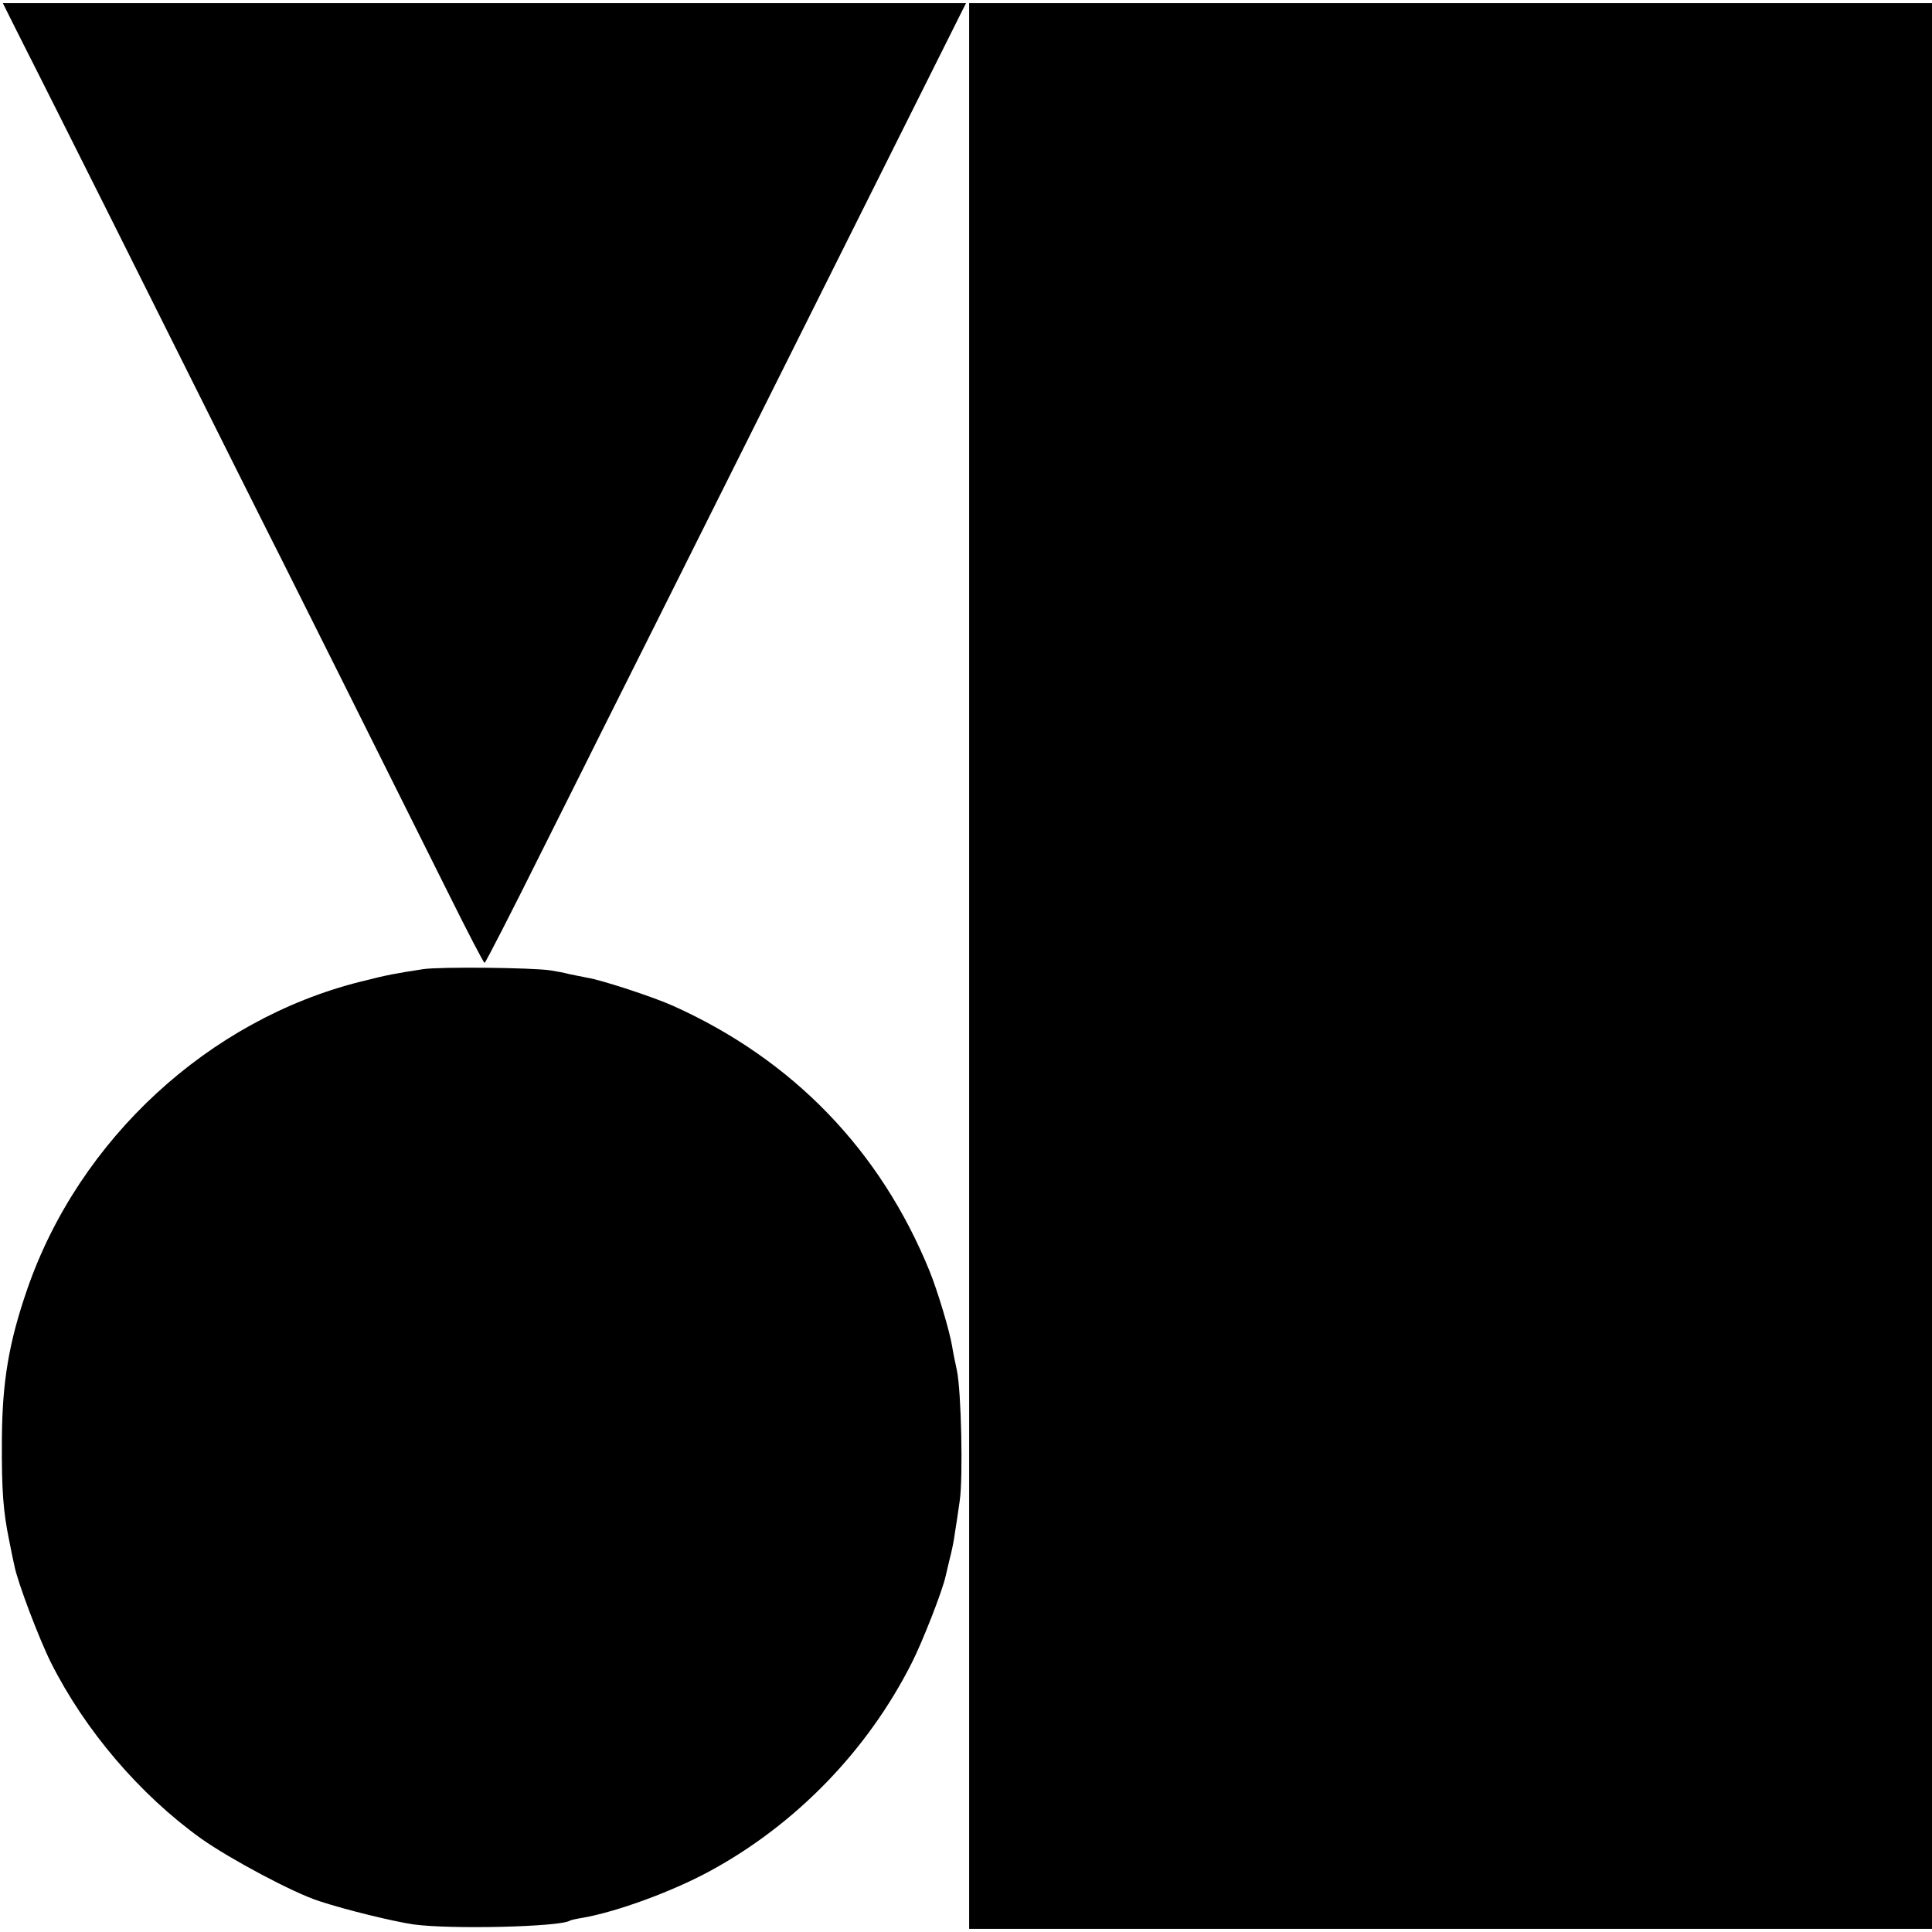
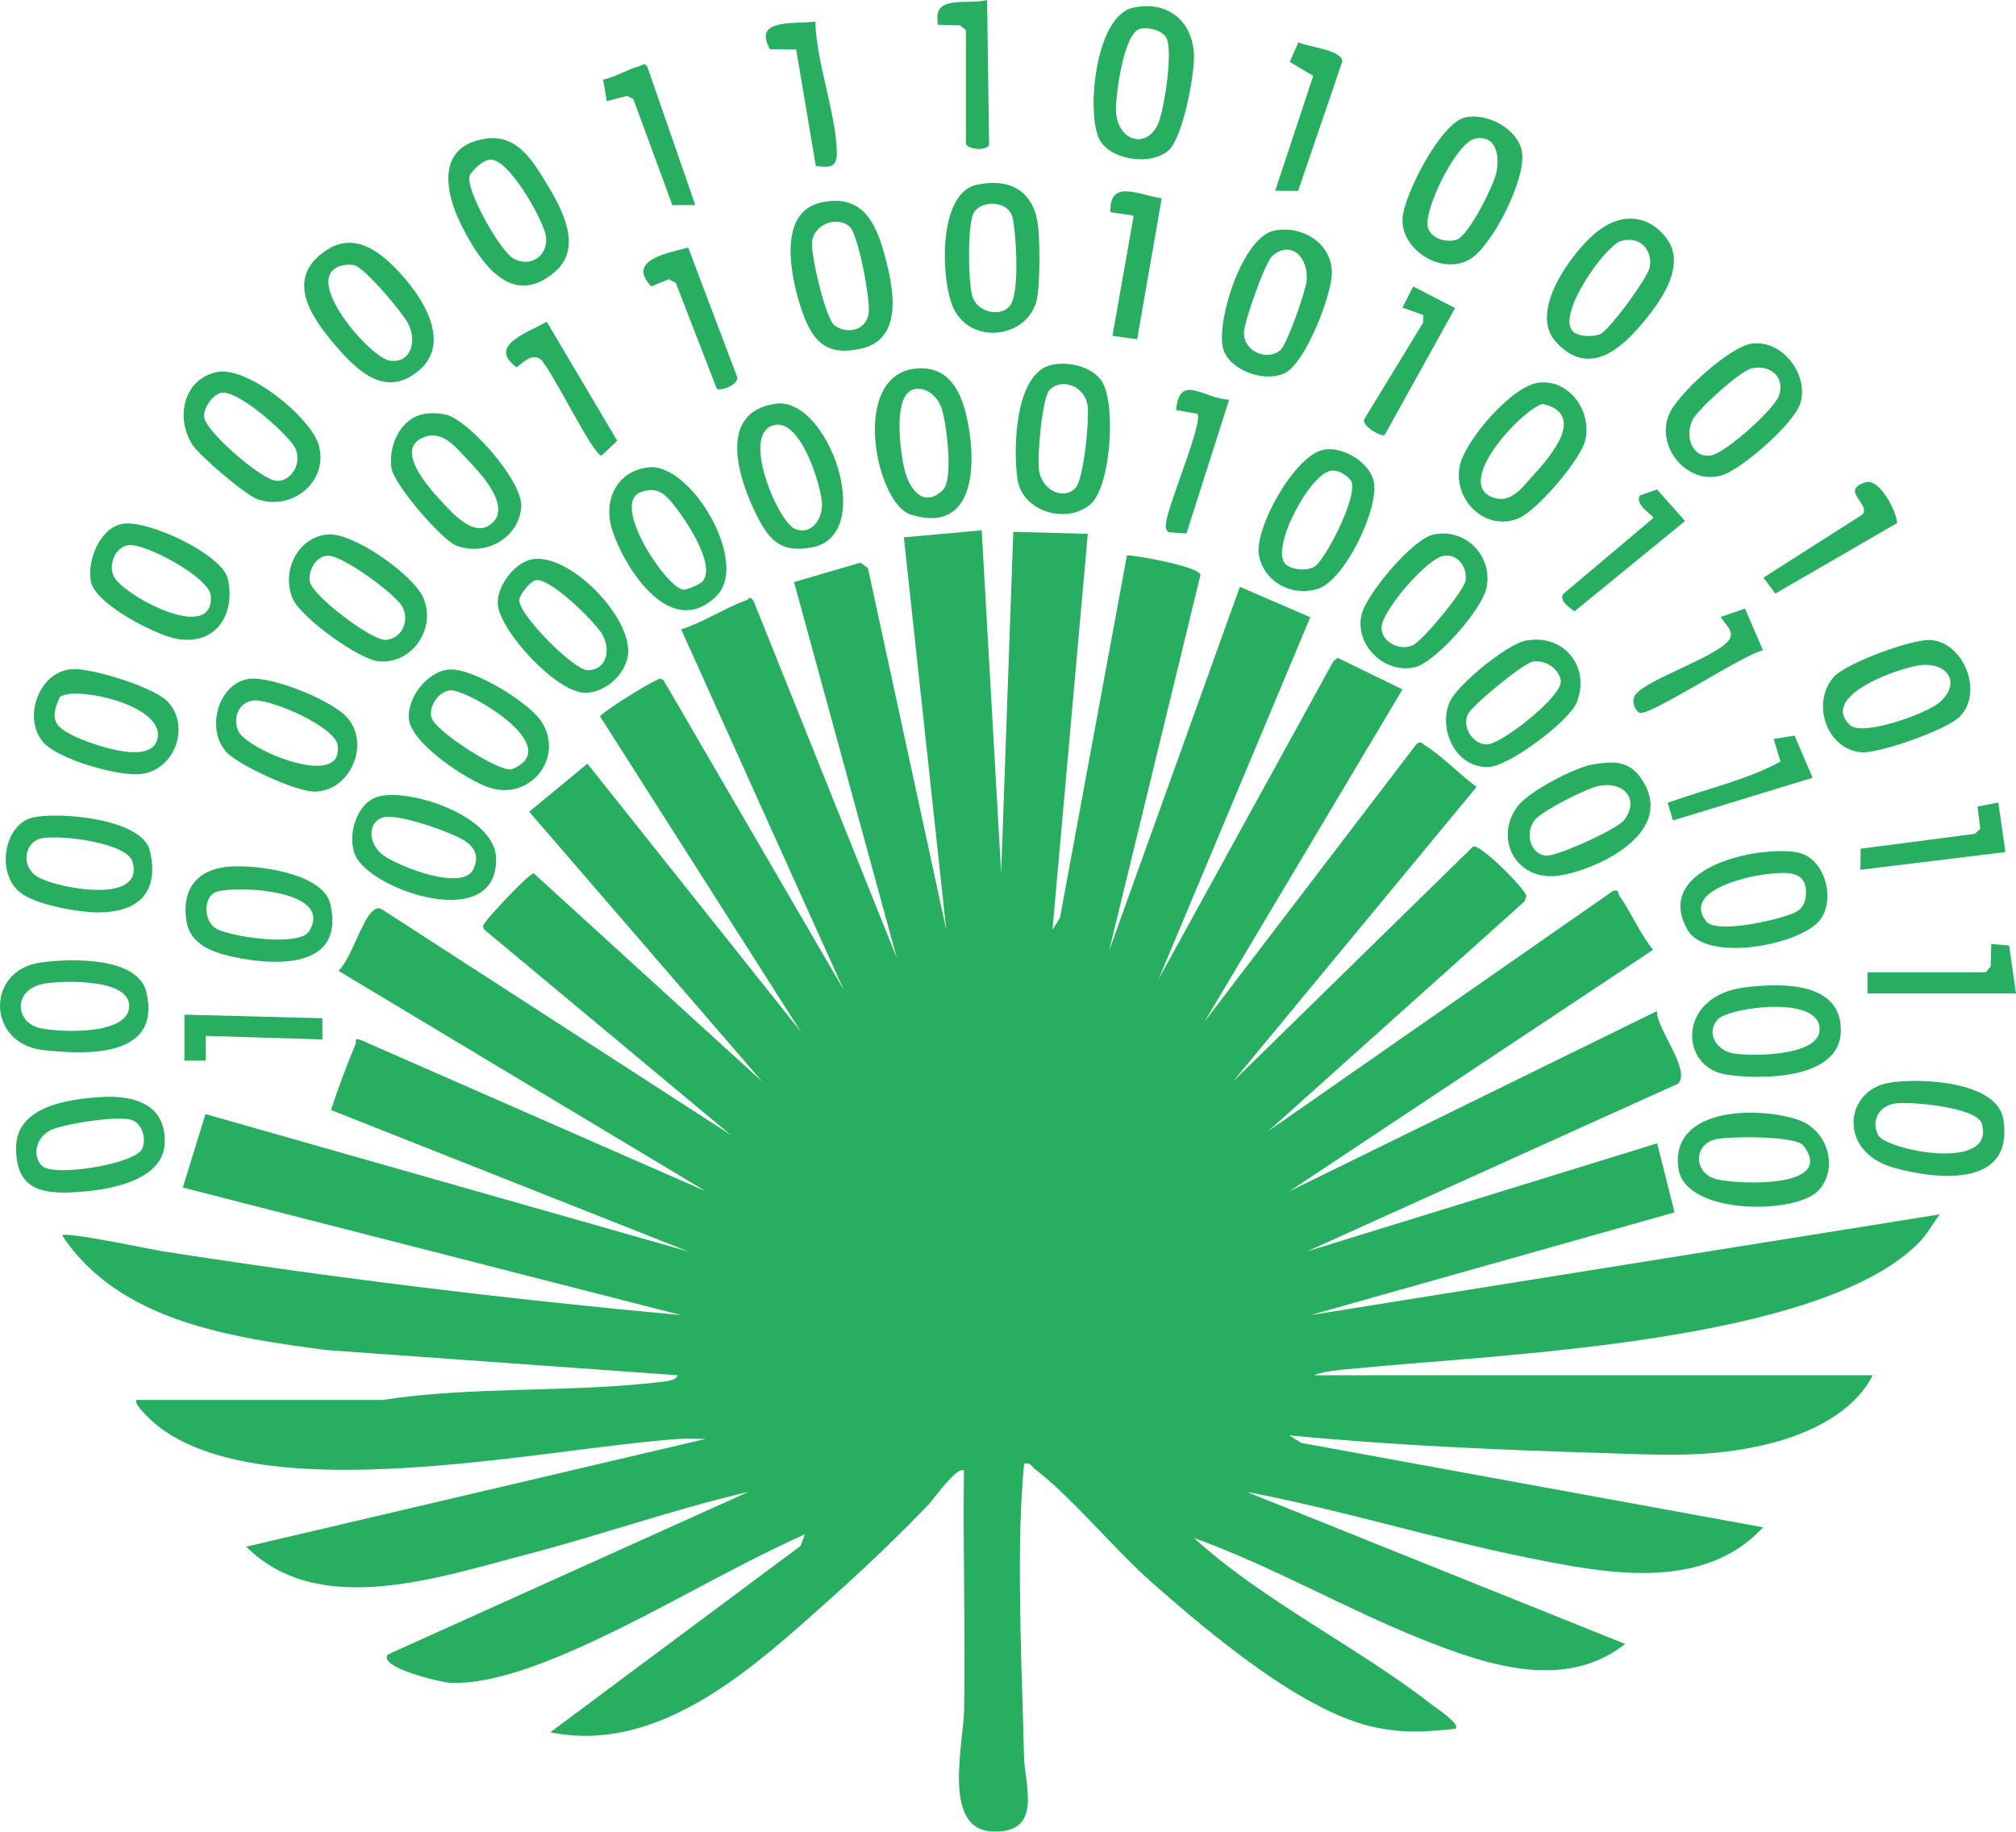
- <svg xmlns="http://www.w3.org/2000/svg" version="1.0" width="614pt" height="614pt" viewBox="0 0 614 614" preserveAspectRatio="xMidYMid meet">
-   <g transform="translate(0,614) scale(0.1,-0.1)" fill="#000000" stroke="none">
-     <path d="M55 6038 c26 -51 50 -100 55 -109 5 -9 113 -225 241 -480 363 -727 531 -1062 540 -1079 8 -15 314 -628 533 -1067 61 -123 113 -223 116 -223 3 0 86 162 185 361 99 198 181 361 181 362 1 1 263 525 583 1165 l581 1162 -1531 0 -1530 0 46 -92z" />
-     <path d="M3080 3070 l0 -3060 1530 0 1530 0 0 3060 0 3060 -1530 0 -1530 0 0 -3060z" />
-     <path d="M1345 3060 c-90 -14 -109 -17 -200 -40 -482 -121 -893 -500 -1058 -976 -59 -170 -80 -296 -81 -479 -1 -163 4 -228 24 -325 6 -30 13 -65 16 -77 10 -52 79 -233 116 -307 108 -215 282 -419 477 -559 92 -65 294 -173 376 -199 85 -28 237 -65 300 -74 116 -16 464 -8 496 12 3 2 21 6 40 9 109 19 284 83 404 148 275 149 503 385 643 663 35 69 98 231 107 274 2 8 8 33 13 55 6 22 14 60 17 85 4 25 11 70 15 100 11 72 5 351 -9 415 -6 28 -13 62 -15 76 -8 49 -46 176 -72 240 -156 383 -434 671 -814 842 -62 28 -229 83 -275 90 -16 3 -41 8 -55 11 -14 4 -41 9 -60 12 -58 9 -351 12 -405 4z" />
+ <svg xmlns="http://www.w3.org/2000/svg" id="a" data-name="Layer 2" viewBox="0 0 570.17 518.06">
+   <defs>
+     <style>
+       .c {
+         fill: #27ae60;
+       }
+     </style>
+   </defs>
+   <g id="b" data-name="Layer 1-2">
+     <g>
+       <path class="c" d="M277.64,150l5.51,96.99,3.43-96.56,21.07.56-9.99,112,2.12-3.37,18.95-102.56c3.15.09,20.22,3.2,20.8,5.5l-25.87,106.42,37-103,19.91,8.6-42.91,102.4,49.49-90.01,1.15-.91,18.35,8.93-55.99,93.98,60-78.57c1.2-.95,1.64-.02,2.5.52,4.76,2.98,9.78,8.23,14.45,11.65l-68.95,83.4,67.97-66.54c1.95-.88,15.06,12.3,15.05,14.04l-.5,1.48-72.53,65.01,97.54-67.96c1.93-.48,1.22.52,1.72,1.22,3.44,4.82,5.81,10.75,9.61,15.43l-102.88,68.31,103.99-50.99c-.23,4.94,9.63,16.56,6.02,20.51l-105.01,47.48,99.04-30.58,4.92,19.53-102.95,29.06,177.97-28.5c-1.93,2.52-3.73,5.82-5.94,8.05-28.29,28.49-118.59,31.5-158.53,35.47-3.75.37-9.34.64-12.5,1.99h157.99c-5.38,10.69-18.05,16.42-28.37,19.13-17.08,4.48-31.96,3.35-49.09,2.83-29.26-.88-58.44-2.15-87.54-4.95l3.37,2.12,130.63,23.88c-17.17,18.55-44.92,12.98-67.01,8.5-26.48-5.37-52.52-13.52-78.99-18.5l107,43c-17.3,13.59-39.79,5.75-57.97-1.54-21.61-8.67-42.17-20.6-64.03-28.46,20.07,18.16,46.01,30.59,67.32,47.17,1.03.81,8.24,5.49,6.68,6.81-8.11.87-14.11,1.29-22.2-.29-20.59-4.02-47.39-26.8-63.27-40.73-10.92-9.58-22.8-24.27-33.52-32.48-1-.77-1.27-1.94-3-1.49-1.44,15.02-1.29,30.39-1.05,45.54.19,12.17.75,24.69,1,37,.17,8.45,5.43,21.69-8.46,21.54-14.97-.16-8.62-24.78-8.46-34.54.37-22.5-.36-45.05-.05-67.54-1.58-1.78-8.97,8.48-9.97,9.52-8.5,8.87-17.85,17.8-27.01,25.99-21.62,19.32-48.66,44.91-80.01,38.47l70.76-52.69,1.23-3.3c-22.24,9.98-43.31,23.09-65.64,32.85-9.85,4.31-24,9.73-34.83,9.14-2.35-.13-20.22-4.25-17.52-7.98l102-46c-21.18,4.92-41.76,12.23-62.78,17.71-24.53,6.39-58.82,18.27-79.2-2.22l129.97-30.49c-2.48.05-5-.17-7.49,0-38.11,2.59-117.55,20.56-147.99-4.03-.95-.77-6.66-5.96-5.52-6.98h69.54c25.49-3.92,52.5-2.04,77.95-5.01,1.28-.15,5.31-.35,5.5-1.98l-99.37-7.13c-26.78-3.57-58.55-8.04-74.63-32.37-.04-1.4,25.44,3.97,27.68,4.32,48.86,7.66,98.12,13.65,147.33,18.16l-140.92-36.07,6.4-20.78,136.52,38.85-101-40c2-6.26,4.37-12.53,6.92-18.59.39-.93-.56-1.89,1.41-1.25l97.67,42.84-103.89-62.36c3.5-3.38,6.48-13.85,9.38-16.64.91-.87,1.45-1.36,2.77-.84l98.73,63.85-69.57-57.97c-.97-1.16-.09-1.68.52-2.55,1.24-1.81,12.2-13.61,13.42-13.4l64.63,58.93-65.95-76.39,16.46-13.59,60.49,75.98-56.9-89.34c.33-1.08,13.4-9.19,15.22-9.89.92-.36,1.67-1.22,2.72-.35l50.97,87.58-45.99-101.98c6.23-1.92,12.29-6.01,18.34-8.2,1.05-.38,1.01-1.46,2.15.19l40.51,100.99-29.07-106.35,18.79-5.48,2.1,1.5,22.16,102.33-11.99-110.99,22-2h.01Z" />
+       <path class="c" d="M414.36,33.21c6.12-1.39,14.77,3.12,16.06,9.53,1.49,7.33-8.35,26.99-14.86,30.68-8.01,4.54-19.54-2.97-18.88-11.8.49-6.62,10.78-26.84,17.68-28.41ZM417.37,39.16c-5.46.85-14.86,20.46-13.55,25.11.91,3.22,5.1,4.44,8.12,3.53,3.38-1.02,10.4-15.15,11.22-18.79,1.05-4.68.19-10.79-5.78-9.86h0Z" />
+       <path class="c" d="M320.35,2.21c9.65-2.22,16.97,3.62,17.33,13.34.2,5.52-3.09,23.15-7.09,26.89-4.9,4.57-16.75,2.91-19.72-3.18-3.67-7.52-1.06-34.63,9.48-37.06h0ZM322.37,8.18c-4.57,1.3-6.68,18.07-6.76,22.37-.16,9.01,8.3,12.03,11.81,4.73,1.82-3.79,4.58-21.63,2.3-24.85-1.36-1.92-5.09-2.9-7.35-2.25h0Z" />
+       <path class="c" d="M137.4,39.22c8.71-1.27,13.12,6.01,17.05,12.47,4.4,7.24,10.53,18.19,2.53,25.15-12.36,10.76-21.32-2.83-26.51-13.17-4.77-9.51-7.02-22.42,6.92-24.45h0ZM138.37,45.16c-1.97.31-4.61,2.76-5.57,4.57-1.09,4.11,8.65,21.21,12.3,23.33,5.13,2.97,10.6-1.09,9.12-7.06-1.12-4.52-10.56-21.67-15.84-20.83h0Z" />
+       <path class="c" d="M61.37,105.23c8.62-1.77,26.61,12.85,28.8,20.74,2.77,9.99-7.22,18.62-17.26,15.27-3.39-1.13-16.46-12.3-18.51-15.49-4.87-7.59-2.48-18.58,6.97-20.52h0ZM62.37,111.14c-2.37.65-5.1,4.49-4.58,7.12.8,4.03,16.12,17.5,20.45,17.75s7.68-5.59,4.85-9.96c-2.54-3.92-16.18-16.14-20.72-14.91Z" />
+       <path class="c" d="M495.41,97.2c8.66-1.2,16.22,8.73,13.77,16.85-1.68,5.6-16.71,18.92-22.51,20.48-9.66,2.6-18.61-8.36-14.53-17.54,2.51-5.65,17.04-18.93,23.27-19.79h0ZM495.36,104.2c-3.24.74-15.04,11.49-16.59,14.42-2.39,4.55-.35,11.01,5.13,10.2,4.01-.6,17.87-13.03,19.23-16.88,1.84-5.25-2.45-8.95-7.77-7.74h0Z" />
+       <path class="c" d="M110.29,74.35c7.54,7.01,18.68,22.03,7.89,30.69-9.2,7.39-16.88.1-23.05-7.03-7.29-8.42-14.98-19.6-2.44-27.47,6.59-4.13,12.62-.82,17.6,3.81h0ZM96.36,75.2c-11.4,3.39,8.36,26.03,13.87,26.81,6.11.86,7.66-5.63,5.27-10.38-1.55-3.09-12.44-16.13-15.41-16.65-1.23-.21-2.53-.14-3.74.21h.01Z" />
+       <path class="c" d="M232.37,57.23c11.28-2.35,15.23,5.37,17.78,14.76,2.42,8.9,5.67,23.73-6.43,26.57-9.71,2.28-13.76-1.71-16.8-10.34s-7.63-28.27,5.45-30.99h0ZM240.41,64.24c-3.29-3.3-10.26-1.08-10.76,4.35-.32,3.45,3.79,21.6,6.41,23.49,3.53,2.53,8.97,1.45,9.63-3.53.5-3.83-2.92-21.95-5.28-24.31Z" />
+       <path class="c" d="M440,96.65c-7.69-8.47,4.24-24.78,11.12-30.67,6.44-5.5,14.36-5.88,19.96,1.08,6.48,8.05-1.99,19.1-7.47,25.41-6.51,7.51-15.03,13.62-23.61,4.18h0ZM444.88,93.76c1.5,1.5,5.78,1.61,7.74.72,2.57-1.18,13.6-16.06,14-19.06.7-5.22-3.15-8.78-8.27-7.22-4.3,1.31-18.28,20.76-13.47,25.57h0Z" />
+       <path class="c" d="M554.31,202.66c-3.57,3.68-22.89,10.56-27.94,10.11-9.75-.86-14.23-13.94-7.74-21.29,3.46-3.92,22.2-10.8,27.39-10.45,9.29.64,15.04,14.66,8.28,21.62h0ZM542.38,188.24c-5.48.89-27.75,8.42-19.26,16.78,3.48,3.43,21.33-3.1,25.01-6.03,6.92-5.51,2.84-12.14-5.75-10.75Z" />
+       <path class="c" d="M276.37,52.23c9.32-1.91,15.88,1.75,17.18,11.35.58,4.26.64,17.51-.38,21.44-2.86,10.94-19.08,12.65-23.72,1.66-3.37-7.99-4.23-32.17,6.92-34.46h0ZM285.41,86.77c3.14-3.23,1.98-20.4,1.01-25.05-1.12-5.38-9.87-5.32-11.33-.77s-1.21,17.87-.23,22.34c1.08,4.94,7.65,6.47,10.56,3.48h-.01Z" />
+       <path class="c" d="M360.37,65.24c7.97-1.62,16.51,3.63,16.3,12.22-.15,6.26-7.39,24.92-13.11,27.96-5.76,3.07-16.26-.78-17.71-7.13-1.79-7.83,5.6-31.24,14.51-33.06h0ZM359.92,72.3c-2.13,1.77-7.85,18.3-8.08,21.47-.4,5.7,6.66,8.46,10.31,5.24,1.88-1.66,7.12-16.63,7.39-19.63.58-6.49-4.27-11.53-9.63-7.08h0Z" />
+       <path class="c" d="M435.38,108.21c8.46-.81,14.73,7.9,13.03,16.07-1.15,5.53-13.53,19.92-18.76,22.23-9.26,4.09-18.83-4.95-16.78-14.78,1.49-7.12,14.81-22.78,22.51-23.52h0ZM436.31,114.22c-6.11,1.8-24.56,21.8-14.65,26.25,5.43,2.43,8.7-2.45,11.95-6,5.06-5.52,15.17-17.3,2.69-20.25h.01Z" />
+       <path class="c" d="M92.41,151.18c7.31-.81,23.92,11.08,27.09,17.46,4.21,8.48-2.6,19.31-12.37,18.41-5.75-.53-22.12-12.53-24.34-17.7-3.27-7.63,1.25-17.23,9.61-18.16h0ZM92.37,157.16c-3.18.47-5.2,4.24-4.76,7.29.57,3.93,17.51,16.78,21.45,16.54,4.61-.28,6.99-5.53,4.63-9.55-2.1-3.58-17.39-14.87-21.32-14.28h0Z" />
+       <path class="c" d="M150.39,158.21c10.64-2.04,28.74,16.69,27.19,27.22-.81,5.53-6.71,10.72-12.35,10.51-7.92-.3-23.41-16.97-24.41-24.71-.63-4.92,4.51-12.05,9.57-13.02h0ZM151.37,164.15c-1.51.41-4.37,3.97-4.51,5.5-.37,4.02,15.39,19.87,19.28,19.9,5.72.04,6.72-6.17,3.96-10.51-2.2-3.46-14.77-15.96-18.73-14.9h0Z" />
+       <path class="c" d="M119.35,117.21c2.09-.48,4.47-.41,6.57.02,6.54,1.35,21.9,18.85,21.5,26.01-.51,8.98-10.35,14.32-18.51,11.01-4.04-1.64-17.48-17.22-18.19-21.81-.94-6.06,2.34-13.77,8.64-15.22h-.01ZM139.4,147.76c4.87-4.87-3.28-13.67-6.74-17.29-3.23-3.37-7.02-8.55-12.06-7.06-9.67,2.88.31,14.13,4,18.11,3.22,3.47,9.77,11.25,14.79,6.24h.01Z" />
+       <path class="c" d="M297.35,103.21c4.7-1.08,11.28.4,14.14,4.44,4.21,5.97,2.79,29.49-2.9,34.79-6.35,5.91-19.48,2.65-20.85-7.03-1.16-8.16-.87-29.79,9.62-32.2h-.01ZM296.88,110.24c-2.19,2.18-3.64,19.41-2.99,23.03.95,5.31,6.75,8.35,10.28,4.76,2.35-2.39,4.01-19.73,3.41-23.47-.87-5.42-7.25-7.76-10.7-4.32h0Z" />
+       <path class="c" d="M259.43,104.21c8.41-.62,12,5.74,13.74,12.76,3.03,12.18,3.58,34.55-15.59,28.58-9.89-3.08-17.49-39.91,1.85-41.35h0ZM258.37,110.15c-6.07,1.62-3.7,18.24-2.45,23.07,1.42,5.48,5.55,10.56,10.78,5.33,3.01-3.01.99-18.55-.3-22.81-.99-3.25-4.26-6.6-8.02-5.6h-.01Z" />
+       <path class="c" d="M183.41,132.19c12.02-1.38,28.67,27,19.26,36.34-12.79,12.71-25.85-7.41-29.5-18.55-2.7-8.26,1.12-16.75,10.23-17.79h0ZM181.3,139.17c-8.86,3.04,7.16,27.19,11.99,27.62,1.01.09,4.76-1.6,5.36-2.28,4.08-4.62-4.91-17.8-8.19-21.83-2.53-3.11-4.62-5.07-9.16-3.51h0Z" />
+       <path class="c" d="M534.38,306.24c8.36-1.4,30.46-.52,32.2,10.32,3.1,19.31-18.25,17.21-30.78,13.78-16.13-4.42-14.27-21.95-1.43-24.1h.01ZM535.35,312.22c-4.15.93-6.1,4.9-4.21,8.79,2.06,4.25,33.61,10.7,29.31-3.31-1.39-4.53-20.95-6.41-25.1-5.48Z" />
+       <path class="c" d="M514.33,336.69c-6.4,6.92-37.85,7.07-39.65-6.28-2.32-17.27,22.49-17.51,33.76-13.72,8.58,2.89,11.65,13.76,5.89,19.99h0ZM485.36,322.21c-6.57,1.45-6.44,9.75.22,11.35,5.79,1.4,33.74,2.77,24.51-9.51-2.15-2.86-20.84-2.69-24.72-1.84h-.01Z" />
+       <path class="c" d="M431.37,181.23c10.72-2.2,18.66,7.33,14.52,17.51-2.12,5.22-19,17.94-24.83,18.2-9.1.4-14.35-10.26-11.15-18.18,2.03-5.02,16.3-16.48,21.46-17.53ZM433.37,187.18c-2.77.59-17.07,12.38-18.22,14.84-1.83,3.94,1.81,8.84,5.59,8.51,4.4-.38,21.1-13.62,20.69-17.88-.34-3.51-4.51-6.23-8.06-5.48h0Z" />
+       <path class="c" d="M450.38,216.24c5.83-.93,10.14-1.24,13.69,3.83,10.21,14.58-10.51,25.24-22.38,27.47-12.52,2.35-19.48-9.99-12.49-19.48,3.02-4.1,16.18-11.02,21.18-11.82ZM452.38,222.24c-3.4.57-16.26,7.11-18.31,9.68-2.88,3.62-1.28,9.67,3.11,10.09,3.08.3,20.03-7.41,22.05-9.93,4.41-5.5.66-11.09-6.84-9.84h0Z" />
+       <path class="c" d="M374.4,127.19c5.52-1.04,13.29,3.77,14.19,9.37,1.25,7.78-8.38,27.64-15.88,29.99s-15.28-2.1-16.66-9.52,10.02-28.27,18.36-29.84h0ZM376.37,133.16c-5.8.91-16.37,20.55-13.23,25.86,1.29,2.19,6.84,2.79,9,.97,3.19-2.68,12.03-19.83,10.01-23.99-1.36-1.65-3.55-3.19-5.78-2.84h0Z" />
+       <path class="c" d="M34.35,148.21c6.93-1.59,28.5,8.54,30.08,15.5,2.26,9.97-3.31,18.73-14.04,17.05-6.13-.96-23.48-9.85-24.69-16.31-1.09-5.82,2.38-14.8,8.66-16.24h-.01ZM36.36,154.18c-3.82.58-5.76,5.44-4.21,8.8,2.41,5.23,28.36,19.38,27.48,5.59-.34-5.36-18.9-15.06-23.27-14.39h0Z" />
+       <path class="c" d="M127.29,189.36c6.59-.29,22.2,9.21,25.8,14.68,6.68,10.17-3.13,22.56-14.72,18.72-6.27-2.08-22.03-12.4-22.71-19.36-.6-6.15,5.38-13.77,11.64-14.04h0ZM127.28,195.25c-3.23.33-6.14,4.57-5.24,7.77,1.05,3.76,19.25,15.48,22.63,14.58,15.84-6.24-12.8-22.82-17.39-22.35h0Z" />
+       <path class="c" d="M219.41,114.19c14.81-2.09,28.46,36.84,10.51,40.57-9.47,1.97-12.79-2.48-16.45-10.1-4.92-10.26-10.31-28.19,5.94-30.48h0ZM219.37,120.16c-10.4,1.59.6,27.29,5.32,29.37s8.25-2.75,7.74-7.75c-.55-5.35-5.95-22.71-13.06-21.63h0Z" />
+       <path class="c" d="M405.36,151.21c8.92-2.01,16.94,5.92,15.06,15.07-1.25,6.08-14.51,21.26-20.5,22.5-8.48,1.75-16.78-6.39-14.86-14.83,1.33-5.87,14.36-21.4,20.31-22.74h-.01ZM408.38,157.18c-4.82.72-17.63,15.68-17.66,20.32-.03,4.2,5.29,6.67,8.9,5,2.7-1.25,14.35-15.23,14.85-18.25.62-3.72-2.14-7.66-6.09-7.07Z" />
+       <path class="c" d="M28.44,310.3c9.16-.6,18.63,1.84,18.13,13.12-.44,10.03-14.34,12.85-22.45,13.56-10.69.93-19.73.69-19.57-12.49.14-11.59,14.71-13.6,23.89-14.19ZM11.88,329.76c3.21,3.22,26.19-.49,28.28-4.76,1.26-2.59.27-6.36-2.12-7.89-3.13-2.02-19.5.73-23.4,2.39-4.26,1.82-5.79,7.22-2.77,10.26h0Z" />
+       <path class="c" d="M9.35,231.21c7.39-1.66,30.99.31,33.07,9.5,2.61,11.51-3.03,17.2-14.27,17.36-5.67.08-18.06-2.13-22.45-5.63-6.94-5.53-4.54-19.39,3.65-21.23ZM11.35,237.21c-4.68,1.34-5.44,8.28-.41,10.99,5.6,3.02,30.07,7.82,26.53-4.47-1.59-5.52-21.45-7.85-26.12-6.51h0Z" />
+       <path class="c" d="M63.99,212.65c-5.92-6.57-2.15-19.3,6.22-20.6,6.41-1,23.66,6.01,27.98,10.91,6.62,7.51.89,20.73-9.14,20.95-5.09.11-21.63-7.45-25.05-11.25h0ZM71.38,198.16c-4.01.71-5.57,4.98-4,8.58,2.29,5.27,30.06,16.89,28.1,3.99-.81-5.34-19.57-13.38-24.1-12.57Z" />
+       <path class="c" d="M47.31,198.34c6.71,6.88,2.18,19.33-7.25,20.57-6.37.84-23.61-4.1-27.83-8.98-5.98-6.92-1.15-20.08,8.17-20.67,5.57-.35,23,5.07,26.91,9.08h0ZM16.88,197.24c-2.81,6.1-1.56,8.28,4.07,10.95,4.85,2.3,21.43,8.38,23.51,1.08,2.86-10.03-24.15-15.48-27.59-12.04h.01Z" />
+       <path class="c" d="M63.4,245.27c7.39-1.09,27.94,1.33,30.03,10.44,4.21,18.38-15.5,17.61-27.85,14.85-5.77-1.29-11.87-3.59-12.87-10.12-1.27-8.23,2.35-13.94,10.69-15.17ZM61.34,252.2c-3.84,1.13-4.05,8.49.02,10.58,4.31,2.22,23.35,5.12,26.11.55,7.04-11.67-20.25-12.85-26.13-11.13Z" />
+       <path class="c" d="M493.42,279.28c9.97-1.24,27.34-1.84,27.22,12.23-.12,13.9-22.62,13.94-32.44,12.42-13.35-2.06-13.9-22.28,5.22-24.65h0ZM485.91,288.26c-3.7,3.94-.29,8.93,4.29,9.69,5.45.9,24,.75,24.42-6.52.59-10.22-25.61-6.47-28.71-3.17h0Z" />
+       <path class="c" d="M11.4,272.26c8.11-1.18,27.67-1.85,30.03,8.45,4.22,18.43-16.73,17.7-29.29,16.29-15.77-1.77-16.33-22.48-.74-24.74ZM12.38,278.24c-8.62,1.54-8.37,10.91-1.02,12.55,5.56,1.24,23.97,2,25.12-5.51,1.33-8.64-18.79-7.99-24.1-7.04Z" />
+       <path class="c" d="M107.35,225.21c9.37-2.13,32.61,5.8,32.95,17.44.62,21.56-35.8,9.13-39.9-.91-2.31-5.67.57-15.08,6.95-16.53h0ZM108.34,231.19c-4.66,1.44-4.07,7.65-.04,10.66s22.64,10.55,25.62,3.9c1.6-3.37.49-6.01-2.54-7.98-3.67-2.39-19.07-7.81-23.04-6.58h0Z" />
+       <path class="c" d="M514.33,260.69c-6.14,6.74-31.84,11.59-37.11,2.22-9.65-17.16,18.98-23.74,30.86-21.86,8.23,1.3,11.4,13.98,6.25,19.64ZM499.42,247.28c-5.45.6-23.63,4.7-16.87,13.31,2.61,3.32,17,.19,21.09-1.1,3.53-1.11,6.66-1.69,7.08-5.98.73-7.62-5.6-6.86-11.3-6.24h0Z" />
+       <path class="c" d="M360.65,53.97l10.76-32.52-6.64-3.94,2.45-5.55c2.58,1.33,12.34,2.09,12.41,5.45l-12.49,36.58-6.5-.03h0Z" />
+       <path class="c" d="M196.64,58h-6.49l-11.03-30-1.78-.86-5.75,1.45-1-6.07c3.57-.74,6.85-2.91,10.3-3.83.96-.26,1.43-1.09,2.23.3l13.52,39.01h0Z" />
+       <path class="c" d="M230.6,6.1c.3,11.54,5.67,25.45,6.07,36.51.17,4.67-1.55,4.9-5.94,4.34l-5.55-32.95-7.42-.07c-4.98-8.92,7.2-7,12.84-7.83Z" />
+       <path class="c" d="M328.56,56.09l-6.95,39.88-6.98-.99,6.01-33.99-6.57-.97c-.43-9.67,8.34-4.72,14.48-3.93h.01Z" />
+       <path class="c" d="M411.52,87.12l-19.89,35.88c-.9.67-6.23-2.31-5.86-4.31l16.71-27.4.09-2.19-5.92-2.1,3.03-5.97,11.85,6.1h-.01Z" />
+       <path class="c" d="M536.57,147.92l-34.46,19.95-3.37-4.48,27.96-17.83c2.61-2.89-6.49-6.81.91-9.14,3.95-1.24,8.68,8.03,8.96,11.51h0Z" />
+       <polygon class="c" points="565.17 227 567.18 241 526.17 246.01 526.23 240.05 558.52 235.85 560.06 234.42 559.29 228.12 565.17 227" />
+       <path class="c" d="M194.63,70l13.88,36.69c.38,2.11-4.69,4.03-5.79,3.24l-11.59-29.92-1.95-1.03-4.99,2.01c-7.14-7.47,4.81-9.43,10.44-10.98h0Z" />
+       <path class="c" d="M463.79,140.14l4.83-1.71,7.95,8.93-31.29,25.57c-1.37-1.15-4.31-2.82-3.2-4.91l25.54-21.51c0-.73-5.41-3.67-3.84-6.36h.01Z" />
+       <path class="c" d="M154.63,91l19.92,33.66-4.41,4.21c-2.5.01-14.63-25.6-17.5-27.41-2.32-1.47-4.85,1.11-6.5,2.44-8.56-6.14,3.38-9.9,8.49-12.9h0Z" />
+       <path class="c" d="M273.17,8.5l-1.65-1.34-6.35-.16c.03-.83-.09-1.69-.04-2.52.37-5.63,9.32-3.12,14.04-4.48l.57,41.08c-1.35,1.89-6.57.91-6.57-.56V8.51h0Z" />
+       <path class="c" d="M507.55,208.06l5.09,11.92-39.49,12.08-1.48-5.01c10.46-3.77,22.36-6.43,31.9-11.65l-1.94-6.39,5.91-.95h0Z" />
+       <path class="c" d="M347.64,113.01l-12.09,37.89-4.96-.36c-1.16-.78-.87-1.62-.77-2.76.46-4.89,10.7-28.8,8.79-30.75l-5.98-1.04c.93-10.79,8.27-2.93,15.01-2.98h0Z" />
+       <path class="c" d="M493.52,172.12l5.09,11.83c-5.13.85-32.64,19.11-34.98,17.63-1.57-1-2.26-3.59-1.08-5.13,3.24-4.23,22.01-10.37,26.09-14.97,2.42-2.74-.6-4.54-1.96-6.99l6.85-2.37h-.01Z" />
+       <polygon class="c" points="570.17 281 528.17 281 528.17 275 561.67 275 563.01 273.35 563.17 267 568.23 267.44 570.17 281" />
+       <polygon class="c" points="91.17 288 91.18 294 58.17 292.99 58.18 300 52.17 300 52.17 286.99 91.17 288" />
+     </g>
  </g>
</svg>
